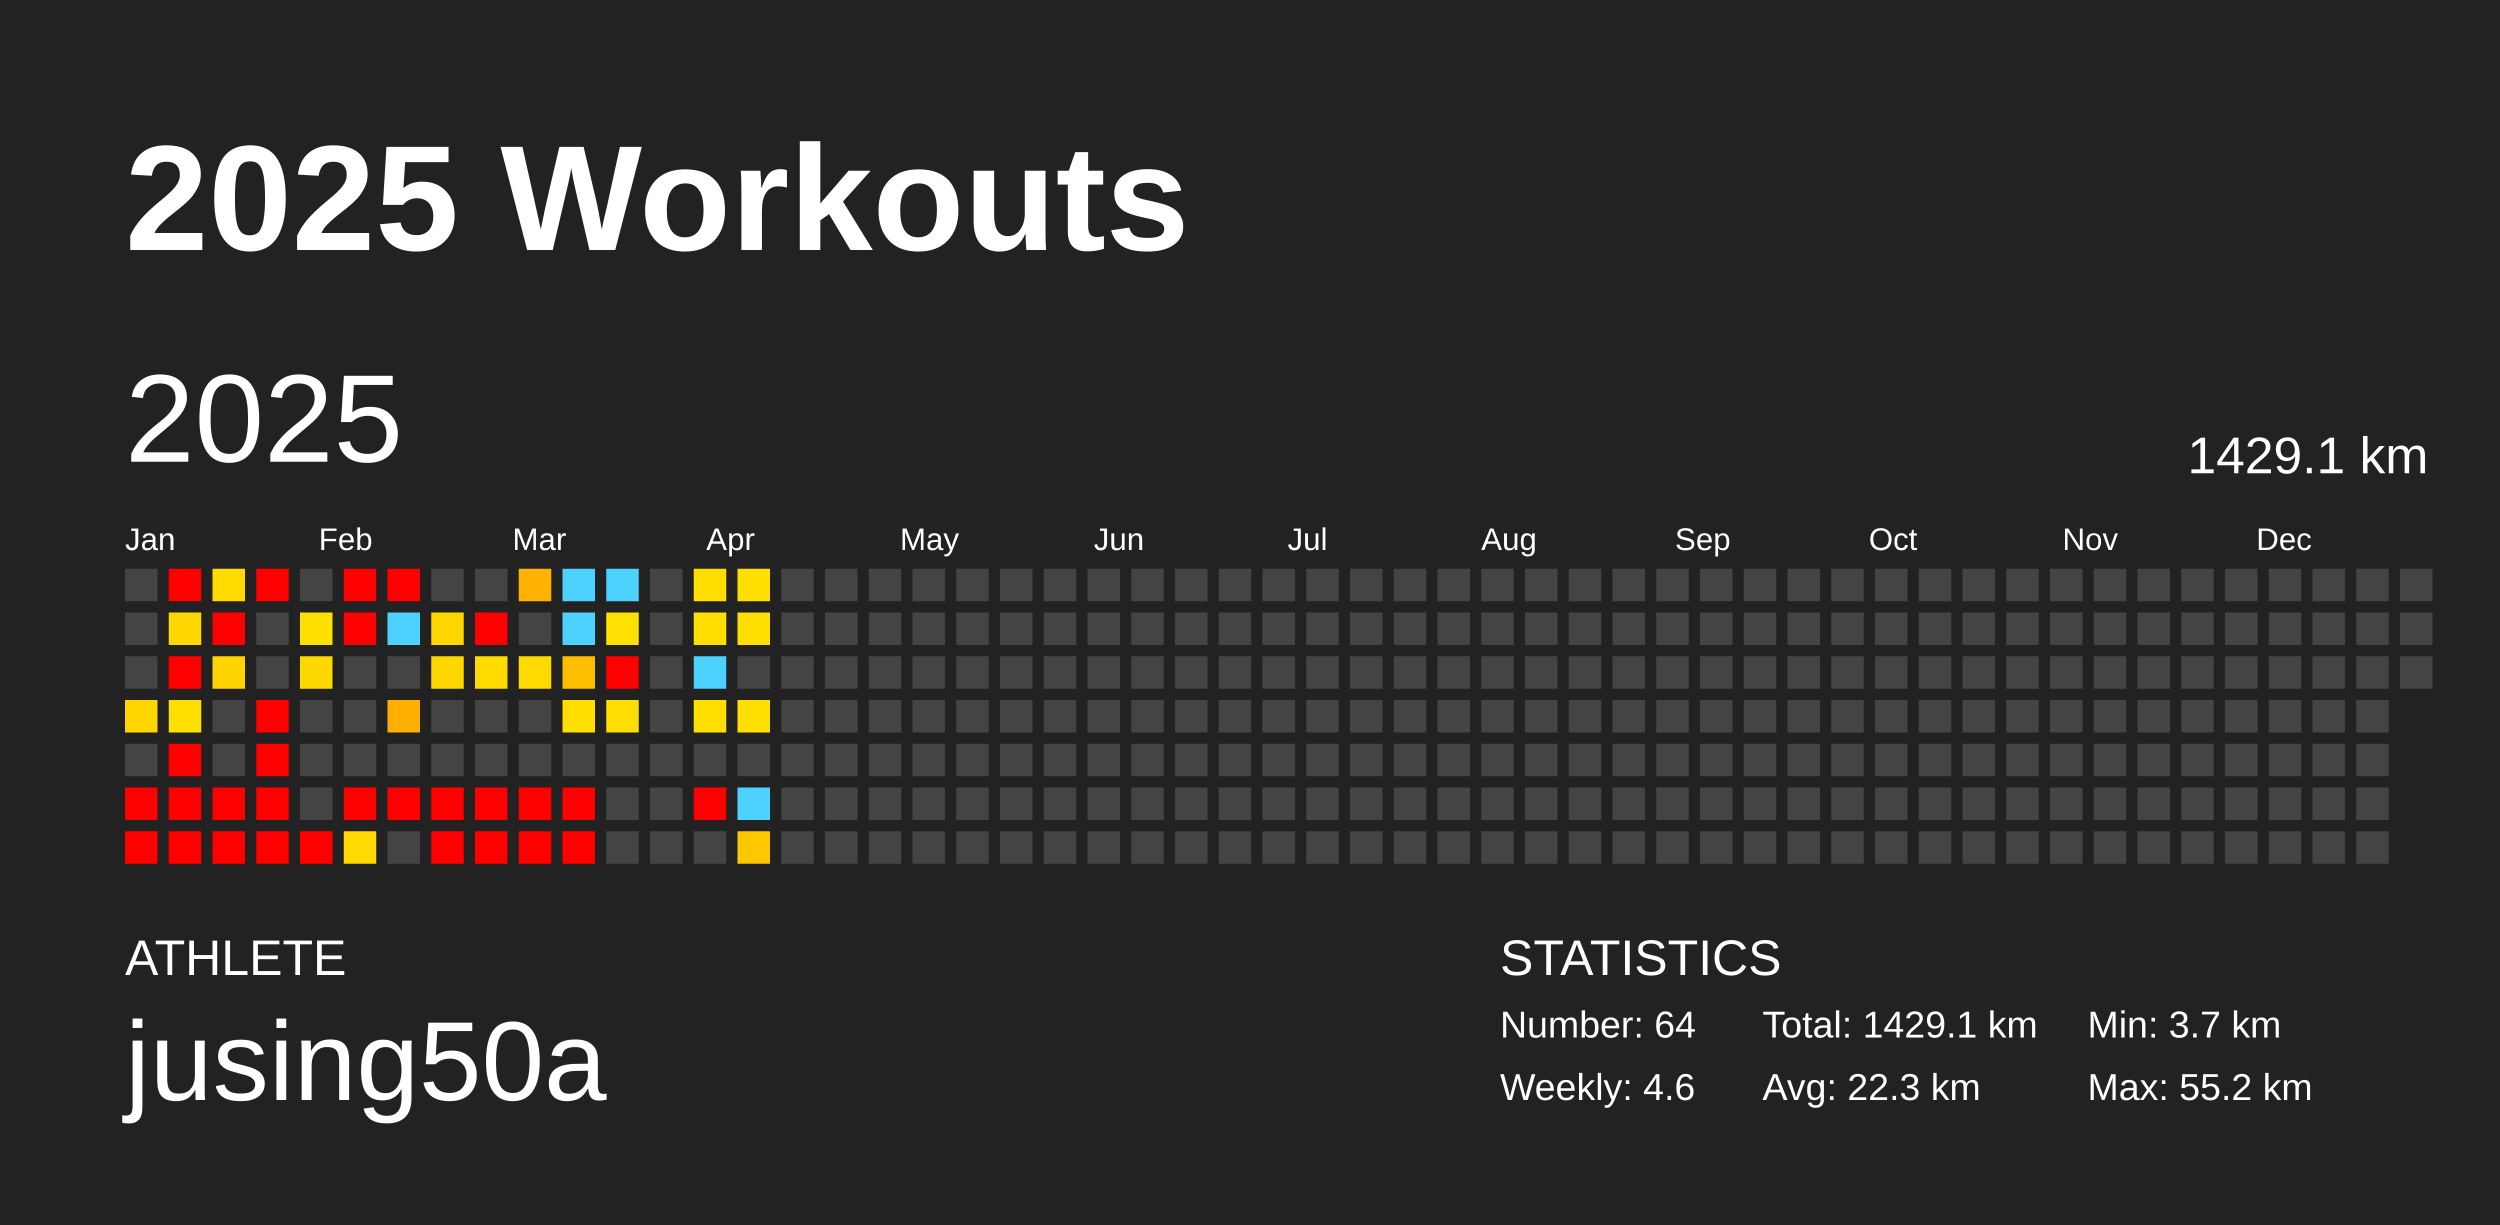
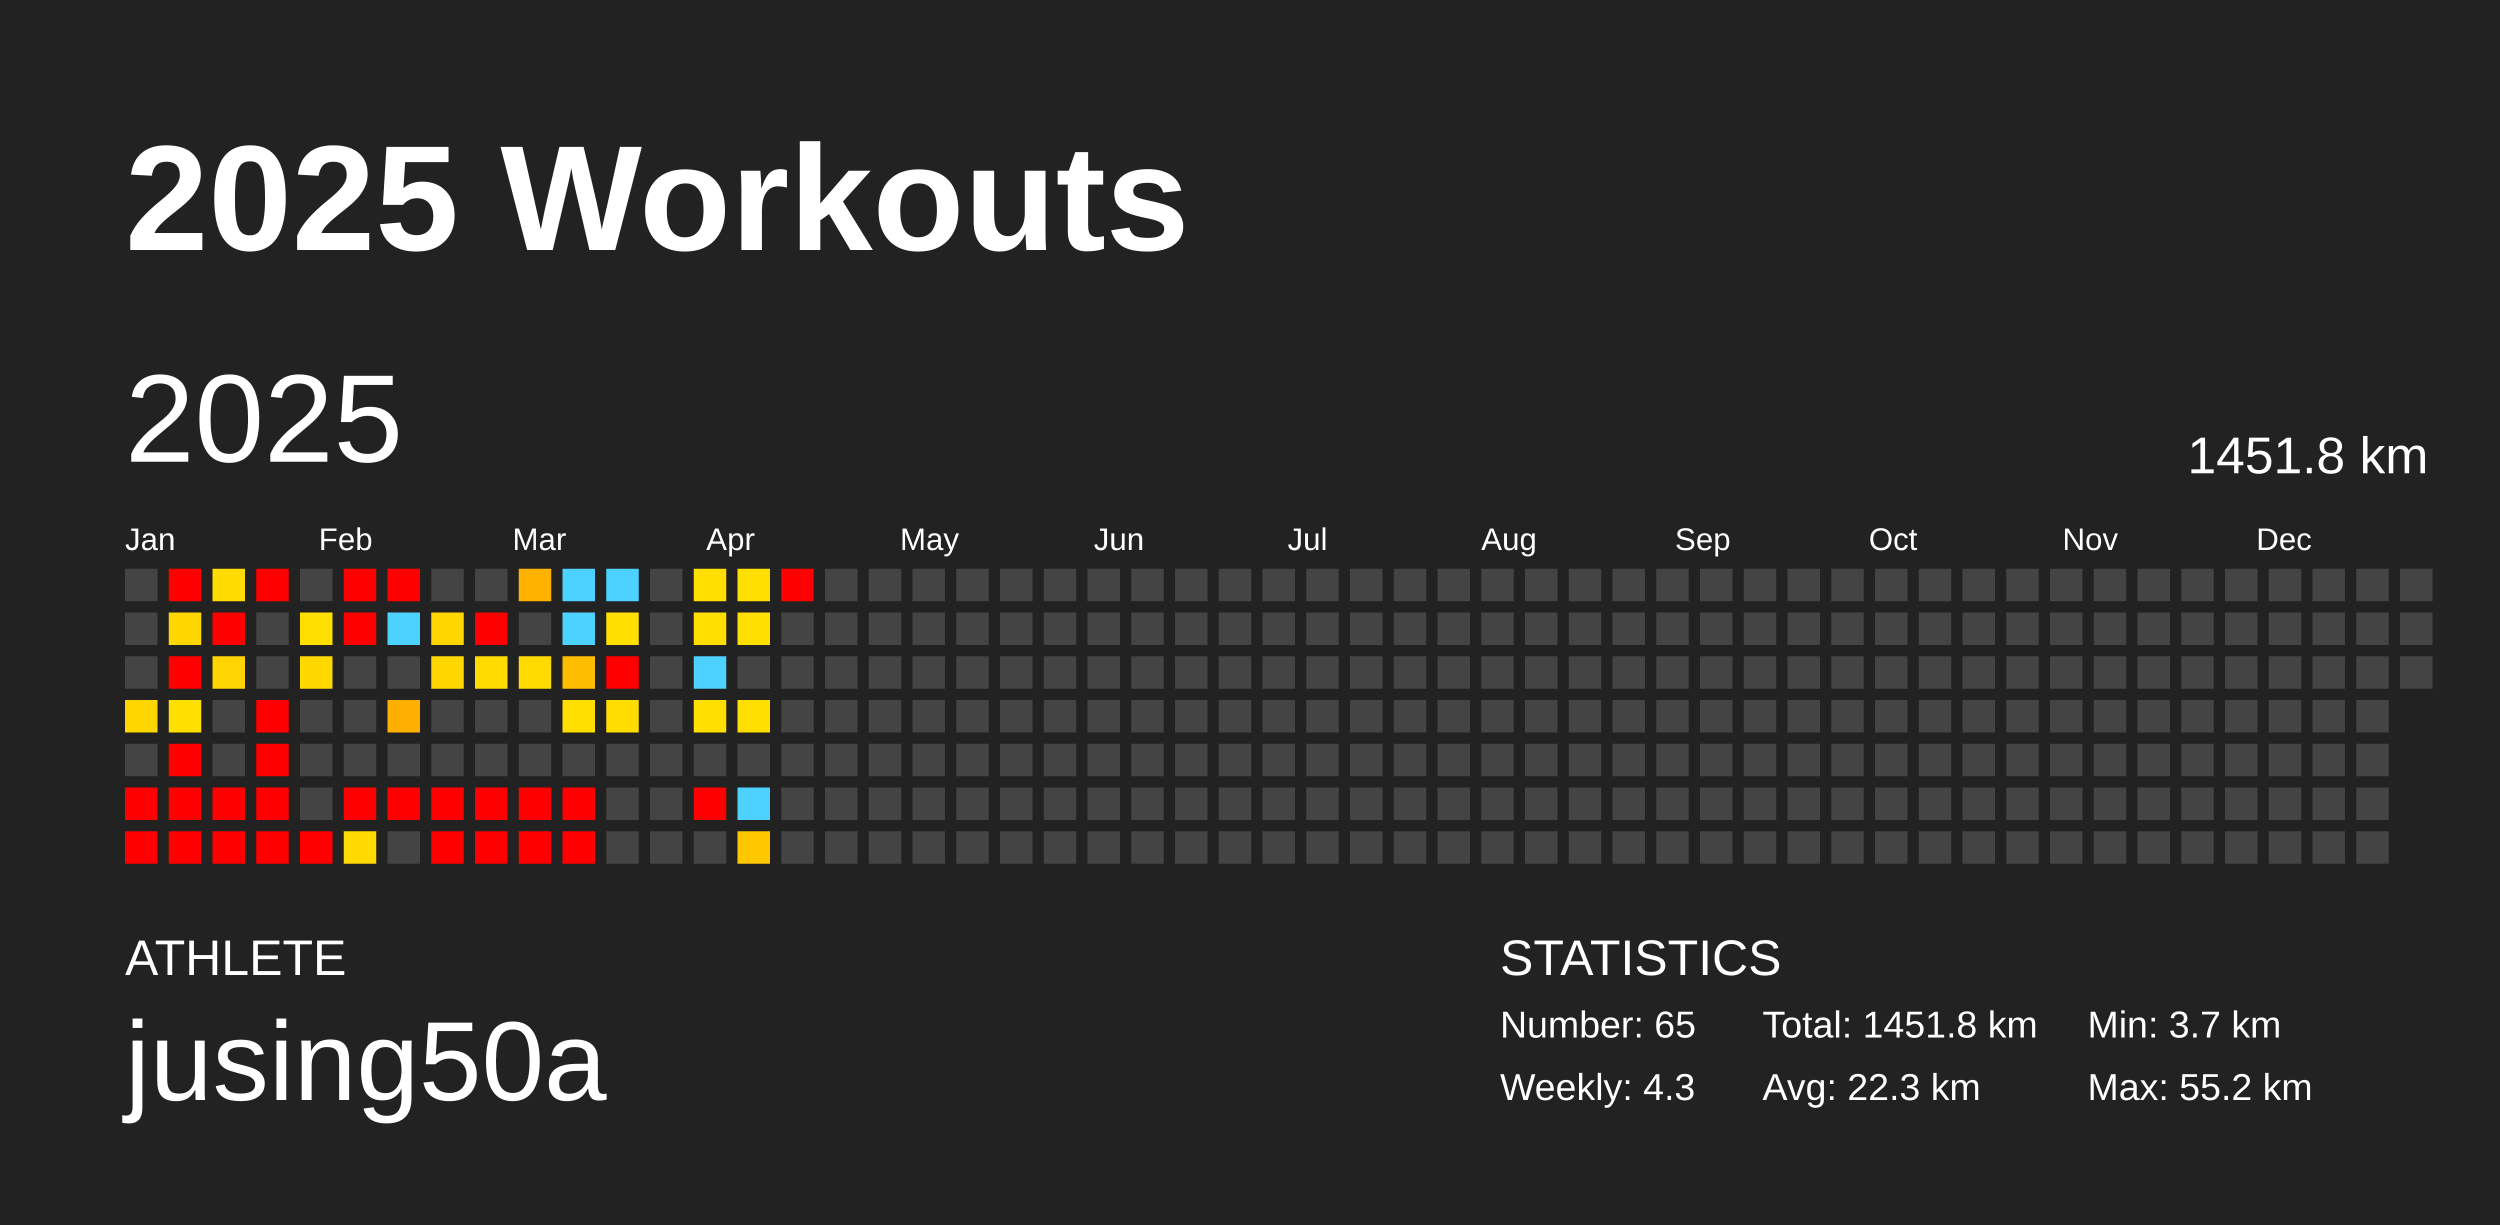
<svg xmlns="http://www.w3.org/2000/svg" baseProfile="full" height="98mm" version="1.1" viewBox="0,0,200,98" width="200mm">
  <defs />
  <rect fill="#222222" height="98" width="200" x="0" y="0" />
  <text fill="#FFFFFF" style="font-size:12px; font-family:Arial; font-weight:bold;" x="10" y="20">2025 Workouts</text>
  <text fill="#FFFFFF" style="font-size:4px; font-family:Arial" x="10" y="78">ATHLETE</text>
  <text fill="#FFFFFF" style="font-size:9px; font-family:Arial" x="10" y="88">jusing50a</text>
  <text fill="#FFFFFF" style="font-size:4px; font-family:Arial" x="120" y="78">STATISTICS</text>
-   <text fill="#FFFFFF" style="font-size:3px; font-family:Arial" x="120" y="83">Number: 64</text>
-   <text fill="#FFFFFF" style="font-size:3px; font-family:Arial" x="120" y="88">Weekly: 4.6</text>
-   <text fill="#FFFFFF" style="font-size:3px; font-family:Arial" x="141" y="83">Total: 1429.1 km</text>
+   <text fill="#FFFFFF" style="font-size:3px; font-family:Arial" x="120" y="83">Number: 65</text>
+   <text fill="#FFFFFF" style="font-size:3px; font-family:Arial" x="120" y="88">Weekly: 4.3</text>
+   <text fill="#FFFFFF" style="font-size:3px; font-family:Arial" x="141" y="83">Total: 1451.8 km</text>
  <text fill="#FFFFFF" style="font-size:3px; font-family:Arial" x="141" y="88">Avg: 22.3 km</text>
  <text fill="#FFFFFF" style="font-size:3px; font-family:Arial" x="167" y="83">Min: 3.7 km</text>
  <text fill="#FFFFFF" style="font-size:3px; font-family:Arial" x="167" y="88">Max: 55.2 km</text>
  <text dominant-baseline="hanging" fill="#FFFFFF" style="font-size:10.0px; font-family:Arial;" x="10" y="30">2025</text>
-   <text dominant-baseline="hanging" fill="#FFFFFF" style="font-size:4.125px; font-family:Arial;" x="175" y="35">1429.1 km</text>
+   <text dominant-baseline="hanging" fill="#FFFFFF" style="font-size:4.125px; font-family:Arial;" x="175" y="35">1451.8 km</text>
  <text fill="#FFFFFF" style="font-size:2.5px; font-family:Arial" x="10.0" y="44">Jan</text>
  <text fill="#FFFFFF" style="font-size:2.5px; font-family:Arial" x="25.5" y="44">Feb</text>
  <text fill="#FFFFFF" style="font-size:2.5px; font-family:Arial" x="41.0" y="44">Mar</text>
  <text fill="#FFFFFF" style="font-size:2.5px; font-family:Arial" x="56.5" y="44">Apr</text>
  <text fill="#FFFFFF" style="font-size:2.5px; font-family:Arial" x="72.0" y="44">May</text>
  <text fill="#FFFFFF" style="font-size:2.5px; font-family:Arial" x="87.5" y="44">Jun</text>
  <text fill="#FFFFFF" style="font-size:2.5px; font-family:Arial" x="103.0" y="44">Jul</text>
  <text fill="#FFFFFF" style="font-size:2.5px; font-family:Arial" x="118.5" y="44">Aug</text>
  <text fill="#FFFFFF" style="font-size:2.5px; font-family:Arial" x="134.0" y="44">Sep</text>
  <text fill="#FFFFFF" style="font-size:2.5px; font-family:Arial" x="149.5" y="44">Oct</text>
  <text fill="#FFFFFF" style="font-size:2.5px; font-family:Arial" x="165.0" y="44">Nov</text>
  <text fill="#FFFFFF" style="font-size:2.5px; font-family:Arial" x="180.5" y="44">Dec</text>
  <rect fill="#444444" height="2.6" width="2.6" x="10.0" y="45.5" />
  <rect fill="#444444" height="2.6" width="2.6" x="10.0" y="49.0" />
  <rect fill="#444444" height="2.6" width="2.6" x="10.0" y="52.5" />
  <rect fill="#ffd600" height="2.6" width="2.6" x="10.0" y="56.0" />
  <rect fill="#444444" height="2.6" width="2.6" x="10.0" y="59.5" />
  <rect fill="red" height="2.6" width="2.6" x="10.0" y="63.0" />
  <rect fill="red" height="2.6" width="2.6" x="10.0" y="66.5" />
  <rect fill="red" height="2.6" width="2.6" x="13.5" y="45.5" />
  <rect fill="#ffd700" height="2.6" width="2.6" x="13.5" y="49.0" />
  <rect fill="red" height="2.6" width="2.6" x="13.5" y="52.5" />
  <rect fill="#ffdf00" height="2.6" width="2.6" x="13.5" y="56.0" />
  <rect fill="red" height="2.6" width="2.6" x="13.5" y="59.5" />
  <rect fill="red" height="2.6" width="2.6" x="13.5" y="63.0" />
  <rect fill="red" height="2.6" width="2.6" x="13.5" y="66.5" />
  <rect fill="#ffdb00" height="2.6" width="2.6" x="17.0" y="45.5" />
  <rect fill="red" height="2.6" width="2.6" x="17.0" y="49.0" />
  <rect fill="#ffd400" height="2.6" width="2.6" x="17.0" y="52.5" />
  <rect fill="#444444" height="2.6" width="2.6" x="17.0" y="56.0" />
  <rect fill="#444444" height="2.6" width="2.6" x="17.0" y="59.5" />
  <rect fill="red" height="2.6" width="2.6" x="17.0" y="63.0" />
  <rect fill="red" height="2.6" width="2.6" x="17.0" y="66.5" />
  <rect fill="red" height="2.6" width="2.6" x="20.5" y="45.5" />
  <rect fill="#444444" height="2.6" width="2.6" x="20.5" y="49.0" />
  <rect fill="#444444" height="2.6" width="2.6" x="20.5" y="52.5" />
  <rect fill="red" height="2.6" width="2.6" x="20.5" y="56.0" />
  <rect fill="red" height="2.6" width="2.6" x="20.5" y="59.5" />
  <rect fill="red" height="2.6" width="2.6" x="20.5" y="63.0" />
  <rect fill="red" height="2.6" width="2.6" x="20.5" y="66.5" />
  <rect fill="#444444" height="2.6" width="2.6" x="24.0" y="45.5" />
  <rect fill="#ffdf00" height="2.6" width="2.6" x="24.0" y="49.0" />
  <rect fill="#ffd800" height="2.6" width="2.6" x="24.0" y="52.5" />
  <rect fill="#444444" height="2.6" width="2.6" x="24.0" y="56.0" />
  <rect fill="#444444" height="2.6" width="2.6" x="24.0" y="59.5" />
  <rect fill="#444444" height="2.6" width="2.6" x="24.0" y="63.0" />
  <rect fill="red" height="2.6" width="2.6" x="24.0" y="66.5" />
  <rect fill="red" height="2.6" width="2.6" x="27.5" y="45.5" />
  <rect fill="red" height="2.6" width="2.6" x="27.5" y="49.0" />
  <rect fill="#444444" height="2.6" width="2.6" x="27.5" y="52.5" />
  <rect fill="#444444" height="2.6" width="2.6" x="27.5" y="56.0" />
  <rect fill="#444444" height="2.6" width="2.6" x="27.5" y="59.5" />
  <rect fill="red" height="2.6" width="2.6" x="27.5" y="63.0" />
  <rect fill="#ffd900" height="2.6" width="2.6" x="27.5" y="66.5" />
  <rect fill="red" height="2.6" width="2.6" x="31.0" y="45.5" />
  <rect fill="#4dd2ff" height="2.6" width="2.6" x="31.0" y="49.0" />
  <rect fill="#444444" height="2.6" width="2.6" x="31.0" y="52.5" />
  <rect fill="#ffaf00" height="2.6" width="2.6" x="31.0" y="56.0" />
  <rect fill="#444444" height="2.6" width="2.6" x="31.0" y="59.5" />
  <rect fill="red" height="2.6" width="2.6" x="31.0" y="63.0" />
  <rect fill="#444444" height="2.6" width="2.6" x="31.0" y="66.5" />
  <rect fill="#444444" height="2.6" width="2.6" x="34.5" y="45.5" />
  <rect fill="#ffd600" height="2.6" width="2.6" x="34.5" y="49.0" />
  <rect fill="#ffd700" height="2.6" width="2.6" x="34.5" y="52.5" />
  <rect fill="#444444" height="2.6" width="2.6" x="34.5" y="56.0" />
  <rect fill="#444444" height="2.6" width="2.6" x="34.5" y="59.5" />
  <rect fill="red" height="2.6" width="2.6" x="34.5" y="63.0" />
  <rect fill="red" height="2.6" width="2.6" x="34.5" y="66.5" />
  <rect fill="#444444" height="2.6" width="2.6" x="38.0" y="45.5" />
  <rect fill="red" height="2.6" width="2.6" x="38.0" y="49.0" />
  <rect fill="#ffdb00" height="2.6" width="2.6" x="38.0" y="52.5" />
  <rect fill="#444444" height="2.6" width="2.6" x="38.0" y="56.0" />
  <rect fill="#444444" height="2.6" width="2.6" x="38.0" y="59.5" />
  <rect fill="red" height="2.6" width="2.6" x="38.0" y="63.0" />
  <rect fill="red" height="2.6" width="2.6" x="38.0" y="66.5" />
  <rect fill="#ffb200" height="2.6" width="2.6" x="41.5" y="45.5" />
  <rect fill="#444444" height="2.6" width="2.6" x="41.5" y="49.0" />
  <rect fill="#ffda00" height="2.6" width="2.6" x="41.5" y="52.5" />
  <rect fill="#444444" height="2.6" width="2.6" x="41.5" y="56.0" />
  <rect fill="#444444" height="2.6" width="2.6" x="41.5" y="59.5" />
  <rect fill="red" height="2.6" width="2.6" x="41.5" y="63.0" />
  <rect fill="red" height="2.6" width="2.6" x="41.5" y="66.5" />
  <rect fill="#4dd2ff" height="2.6" width="2.6" x="45.0" y="45.5" />
  <rect fill="#4dd2ff" height="2.6" width="2.6" x="45.0" y="49.0" />
  <rect fill="#ffbd00" height="2.6" width="2.6" x="45.0" y="52.5" />
  <rect fill="#ffde00" height="2.6" width="2.6" x="45.0" y="56.0" />
  <rect fill="#444444" height="2.6" width="2.6" x="45.0" y="59.5" />
  <rect fill="red" height="2.6" width="2.6" x="45.0" y="63.0" />
  <rect fill="red" height="2.6" width="2.6" x="45.0" y="66.5" />
  <rect fill="#4dd2ff" height="2.6" width="2.6" x="48.5" y="45.5" />
  <rect fill="#ffe000" height="2.6" width="2.6" x="48.5" y="49.0" />
  <rect fill="red" height="2.6" width="2.6" x="48.5" y="52.5" />
  <rect fill="#ffdd00" height="2.6" width="2.6" x="48.5" y="56.0" />
  <rect fill="#444444" height="2.6" width="2.6" x="48.5" y="59.5" />
  <rect fill="#444444" height="2.6" width="2.6" x="48.5" y="63.0" />
  <rect fill="#444444" height="2.6" width="2.6" x="48.5" y="66.5" />
  <rect fill="#444444" height="2.6" width="2.6" x="52.0" y="45.5" />
  <rect fill="#444444" height="2.6" width="2.6" x="52.0" y="49.0" />
  <rect fill="#444444" height="2.6" width="2.6" x="52.0" y="52.5" />
  <rect fill="#444444" height="2.6" width="2.6" x="52.0" y="56.0" />
  <rect fill="#444444" height="2.6" width="2.6" x="52.0" y="59.5" />
  <rect fill="#444444" height="2.6" width="2.6" x="52.0" y="63.0" />
  <rect fill="#444444" height="2.6" width="2.6" x="52.0" y="66.5" />
  <rect fill="#ffde00" height="2.6" width="2.6" x="55.5" y="45.5" />
  <rect fill="#ffde00" height="2.6" width="2.6" x="55.5" y="49.0" />
  <rect fill="#4dd2ff" height="2.6" width="2.6" x="55.5" y="52.5" />
  <rect fill="#ffdf00" height="2.6" width="2.6" x="55.5" y="56.0" />
  <rect fill="#444444" height="2.6" width="2.6" x="55.5" y="59.5" />
  <rect fill="red" height="2.6" width="2.6" x="55.5" y="63.0" />
  <rect fill="#444444" height="2.6" width="2.6" x="55.5" y="66.5" />
  <rect fill="#ffdf00" height="2.6" width="2.6" x="59.0" y="45.5" />
  <rect fill="#ffdf00" height="2.6" width="2.6" x="59.0" y="49.0" />
  <rect fill="#444444" height="2.6" width="2.6" x="59.0" y="52.5" />
  <rect fill="#ffde00" height="2.6" width="2.6" x="59.0" y="56.0" />
  <rect fill="#444444" height="2.6" width="2.6" x="59.0" y="59.5" />
  <rect fill="#4dd2ff" height="2.6" width="2.6" x="59.0" y="63.0" />
  <rect fill="#ffc700" height="2.6" width="2.6" x="59.0" y="66.5" />
-   <rect fill="#444444" height="2.6" width="2.6" x="62.5" y="45.5" />
+   <rect fill="red" height="2.6" width="2.6" x="62.5" y="45.5" />
  <rect fill="#444444" height="2.6" width="2.6" x="62.5" y="49.0" />
  <rect fill="#444444" height="2.6" width="2.6" x="62.5" y="52.5" />
  <rect fill="#444444" height="2.6" width="2.6" x="62.5" y="56.0" />
  <rect fill="#444444" height="2.6" width="2.6" x="62.5" y="59.5" />
  <rect fill="#444444" height="2.6" width="2.6" x="62.5" y="63.0" />
  <rect fill="#444444" height="2.6" width="2.6" x="62.5" y="66.5" />
  <rect fill="#444444" height="2.6" width="2.6" x="66.0" y="45.5" />
  <rect fill="#444444" height="2.6" width="2.6" x="66.0" y="49.0" />
  <rect fill="#444444" height="2.6" width="2.6" x="66.0" y="52.5" />
  <rect fill="#444444" height="2.6" width="2.6" x="66.0" y="56.0" />
  <rect fill="#444444" height="2.6" width="2.6" x="66.0" y="59.5" />
  <rect fill="#444444" height="2.6" width="2.6" x="66.0" y="63.0" />
  <rect fill="#444444" height="2.6" width="2.6" x="66.0" y="66.5" />
  <rect fill="#444444" height="2.6" width="2.6" x="69.5" y="45.5" />
  <rect fill="#444444" height="2.6" width="2.6" x="69.5" y="49.0" />
  <rect fill="#444444" height="2.6" width="2.6" x="69.5" y="52.5" />
  <rect fill="#444444" height="2.6" width="2.6" x="69.5" y="56.0" />
  <rect fill="#444444" height="2.6" width="2.6" x="69.5" y="59.5" />
  <rect fill="#444444" height="2.6" width="2.6" x="69.5" y="63.0" />
  <rect fill="#444444" height="2.6" width="2.6" x="69.5" y="66.5" />
  <rect fill="#444444" height="2.6" width="2.6" x="73.0" y="45.5" />
  <rect fill="#444444" height="2.6" width="2.6" x="73.0" y="49.0" />
  <rect fill="#444444" height="2.6" width="2.6" x="73.0" y="52.5" />
  <rect fill="#444444" height="2.6" width="2.6" x="73.0" y="56.0" />
  <rect fill="#444444" height="2.6" width="2.6" x="73.0" y="59.5" />
  <rect fill="#444444" height="2.6" width="2.6" x="73.0" y="63.0" />
  <rect fill="#444444" height="2.6" width="2.6" x="73.0" y="66.5" />
  <rect fill="#444444" height="2.6" width="2.6" x="76.5" y="45.5" />
  <rect fill="#444444" height="2.6" width="2.6" x="76.5" y="49.0" />
  <rect fill="#444444" height="2.6" width="2.6" x="76.5" y="52.5" />
  <rect fill="#444444" height="2.6" width="2.6" x="76.5" y="56.0" />
  <rect fill="#444444" height="2.6" width="2.6" x="76.5" y="59.5" />
  <rect fill="#444444" height="2.6" width="2.6" x="76.5" y="63.0" />
  <rect fill="#444444" height="2.6" width="2.6" x="76.5" y="66.5" />
  <rect fill="#444444" height="2.6" width="2.6" x="80.0" y="45.5" />
  <rect fill="#444444" height="2.6" width="2.6" x="80.0" y="49.0" />
  <rect fill="#444444" height="2.6" width="2.6" x="80.0" y="52.5" />
  <rect fill="#444444" height="2.6" width="2.6" x="80.0" y="56.0" />
  <rect fill="#444444" height="2.6" width="2.6" x="80.0" y="59.5" />
  <rect fill="#444444" height="2.6" width="2.6" x="80.0" y="63.0" />
  <rect fill="#444444" height="2.6" width="2.6" x="80.0" y="66.5" />
  <rect fill="#444444" height="2.6" width="2.6" x="83.5" y="45.5" />
  <rect fill="#444444" height="2.6" width="2.6" x="83.5" y="49.0" />
  <rect fill="#444444" height="2.6" width="2.6" x="83.5" y="52.5" />
  <rect fill="#444444" height="2.6" width="2.6" x="83.5" y="56.0" />
  <rect fill="#444444" height="2.6" width="2.6" x="83.5" y="59.5" />
  <rect fill="#444444" height="2.6" width="2.6" x="83.5" y="63.0" />
  <rect fill="#444444" height="2.6" width="2.6" x="83.5" y="66.5" />
  <rect fill="#444444" height="2.6" width="2.6" x="87.0" y="45.5" />
  <rect fill="#444444" height="2.6" width="2.6" x="87.0" y="49.0" />
  <rect fill="#444444" height="2.6" width="2.6" x="87.0" y="52.5" />
  <rect fill="#444444" height="2.6" width="2.6" x="87.0" y="56.0" />
  <rect fill="#444444" height="2.6" width="2.6" x="87.0" y="59.5" />
  <rect fill="#444444" height="2.6" width="2.6" x="87.0" y="63.0" />
  <rect fill="#444444" height="2.6" width="2.6" x="87.0" y="66.5" />
  <rect fill="#444444" height="2.6" width="2.6" x="90.5" y="45.5" />
  <rect fill="#444444" height="2.6" width="2.6" x="90.5" y="49.0" />
  <rect fill="#444444" height="2.6" width="2.6" x="90.5" y="52.5" />
  <rect fill="#444444" height="2.6" width="2.6" x="90.5" y="56.0" />
  <rect fill="#444444" height="2.6" width="2.6" x="90.5" y="59.5" />
  <rect fill="#444444" height="2.6" width="2.6" x="90.5" y="63.0" />
  <rect fill="#444444" height="2.6" width="2.6" x="90.5" y="66.5" />
  <rect fill="#444444" height="2.6" width="2.6" x="94.0" y="45.5" />
  <rect fill="#444444" height="2.6" width="2.6" x="94.0" y="49.0" />
  <rect fill="#444444" height="2.6" width="2.6" x="94.0" y="52.5" />
  <rect fill="#444444" height="2.6" width="2.6" x="94.0" y="56.0" />
  <rect fill="#444444" height="2.6" width="2.6" x="94.0" y="59.5" />
  <rect fill="#444444" height="2.6" width="2.6" x="94.0" y="63.0" />
  <rect fill="#444444" height="2.6" width="2.6" x="94.0" y="66.5" />
  <rect fill="#444444" height="2.6" width="2.6" x="97.5" y="45.5" />
  <rect fill="#444444" height="2.6" width="2.6" x="97.5" y="49.0" />
  <rect fill="#444444" height="2.6" width="2.6" x="97.5" y="52.5" />
  <rect fill="#444444" height="2.6" width="2.6" x="97.5" y="56.0" />
  <rect fill="#444444" height="2.6" width="2.6" x="97.5" y="59.5" />
  <rect fill="#444444" height="2.6" width="2.6" x="97.5" y="63.0" />
  <rect fill="#444444" height="2.6" width="2.6" x="97.5" y="66.5" />
  <rect fill="#444444" height="2.6" width="2.6" x="101.0" y="45.5" />
  <rect fill="#444444" height="2.6" width="2.6" x="101.0" y="49.0" />
  <rect fill="#444444" height="2.6" width="2.6" x="101.0" y="52.5" />
  <rect fill="#444444" height="2.6" width="2.6" x="101.0" y="56.0" />
  <rect fill="#444444" height="2.6" width="2.6" x="101.0" y="59.5" />
  <rect fill="#444444" height="2.6" width="2.6" x="101.0" y="63.0" />
  <rect fill="#444444" height="2.6" width="2.6" x="101.0" y="66.5" />
  <rect fill="#444444" height="2.6" width="2.6" x="104.5" y="45.5" />
  <rect fill="#444444" height="2.6" width="2.6" x="104.5" y="49.0" />
  <rect fill="#444444" height="2.6" width="2.6" x="104.5" y="52.5" />
  <rect fill="#444444" height="2.6" width="2.6" x="104.5" y="56.0" />
  <rect fill="#444444" height="2.6" width="2.6" x="104.5" y="59.5" />
  <rect fill="#444444" height="2.6" width="2.6" x="104.5" y="63.0" />
  <rect fill="#444444" height="2.6" width="2.6" x="104.5" y="66.5" />
  <rect fill="#444444" height="2.6" width="2.6" x="108.0" y="45.5" />
  <rect fill="#444444" height="2.6" width="2.6" x="108.0" y="49.0" />
  <rect fill="#444444" height="2.6" width="2.6" x="108.0" y="52.5" />
  <rect fill="#444444" height="2.6" width="2.6" x="108.0" y="56.0" />
  <rect fill="#444444" height="2.6" width="2.6" x="108.0" y="59.5" />
  <rect fill="#444444" height="2.6" width="2.6" x="108.0" y="63.0" />
  <rect fill="#444444" height="2.6" width="2.6" x="108.0" y="66.5" />
  <rect fill="#444444" height="2.6" width="2.6" x="111.5" y="45.5" />
  <rect fill="#444444" height="2.6" width="2.6" x="111.5" y="49.0" />
  <rect fill="#444444" height="2.6" width="2.6" x="111.5" y="52.5" />
  <rect fill="#444444" height="2.6" width="2.6" x="111.5" y="56.0" />
  <rect fill="#444444" height="2.6" width="2.6" x="111.5" y="59.5" />
  <rect fill="#444444" height="2.6" width="2.6" x="111.5" y="63.0" />
  <rect fill="#444444" height="2.6" width="2.6" x="111.5" y="66.5" />
  <rect fill="#444444" height="2.6" width="2.6" x="115.0" y="45.5" />
  <rect fill="#444444" height="2.6" width="2.6" x="115.0" y="49.0" />
  <rect fill="#444444" height="2.6" width="2.6" x="115.0" y="52.5" />
  <rect fill="#444444" height="2.6" width="2.6" x="115.0" y="56.0" />
  <rect fill="#444444" height="2.6" width="2.6" x="115.0" y="59.5" />
  <rect fill="#444444" height="2.6" width="2.6" x="115.0" y="63.0" />
  <rect fill="#444444" height="2.6" width="2.6" x="115.0" y="66.5" />
  <rect fill="#444444" height="2.6" width="2.6" x="118.5" y="45.5" />
  <rect fill="#444444" height="2.6" width="2.6" x="118.5" y="49.0" />
  <rect fill="#444444" height="2.6" width="2.6" x="118.5" y="52.5" />
  <rect fill="#444444" height="2.6" width="2.6" x="118.5" y="56.0" />
  <rect fill="#444444" height="2.6" width="2.6" x="118.5" y="59.5" />
  <rect fill="#444444" height="2.6" width="2.6" x="118.5" y="63.0" />
  <rect fill="#444444" height="2.6" width="2.6" x="118.5" y="66.5" />
  <rect fill="#444444" height="2.6" width="2.6" x="122.0" y="45.5" />
  <rect fill="#444444" height="2.6" width="2.6" x="122.0" y="49.0" />
  <rect fill="#444444" height="2.6" width="2.6" x="122.0" y="52.5" />
  <rect fill="#444444" height="2.6" width="2.6" x="122.0" y="56.0" />
  <rect fill="#444444" height="2.6" width="2.6" x="122.0" y="59.5" />
  <rect fill="#444444" height="2.6" width="2.6" x="122.0" y="63.0" />
  <rect fill="#444444" height="2.6" width="2.6" x="122.0" y="66.5" />
  <rect fill="#444444" height="2.6" width="2.6" x="125.5" y="45.5" />
  <rect fill="#444444" height="2.6" width="2.6" x="125.5" y="49.0" />
  <rect fill="#444444" height="2.6" width="2.6" x="125.5" y="52.5" />
  <rect fill="#444444" height="2.6" width="2.6" x="125.5" y="56.0" />
  <rect fill="#444444" height="2.6" width="2.6" x="125.5" y="59.5" />
  <rect fill="#444444" height="2.6" width="2.6" x="125.5" y="63.0" />
  <rect fill="#444444" height="2.6" width="2.6" x="125.5" y="66.5" />
  <rect fill="#444444" height="2.6" width="2.6" x="129.0" y="45.5" />
  <rect fill="#444444" height="2.6" width="2.6" x="129.0" y="49.0" />
  <rect fill="#444444" height="2.6" width="2.6" x="129.0" y="52.5" />
  <rect fill="#444444" height="2.6" width="2.6" x="129.0" y="56.0" />
  <rect fill="#444444" height="2.6" width="2.6" x="129.0" y="59.5" />
  <rect fill="#444444" height="2.6" width="2.6" x="129.0" y="63.0" />
  <rect fill="#444444" height="2.6" width="2.6" x="129.0" y="66.5" />
  <rect fill="#444444" height="2.6" width="2.6" x="132.5" y="45.5" />
  <rect fill="#444444" height="2.6" width="2.6" x="132.5" y="49.0" />
  <rect fill="#444444" height="2.6" width="2.6" x="132.5" y="52.5" />
  <rect fill="#444444" height="2.6" width="2.6" x="132.5" y="56.0" />
  <rect fill="#444444" height="2.6" width="2.6" x="132.5" y="59.5" />
  <rect fill="#444444" height="2.6" width="2.6" x="132.5" y="63.0" />
  <rect fill="#444444" height="2.6" width="2.6" x="132.5" y="66.5" />
  <rect fill="#444444" height="2.6" width="2.6" x="136.0" y="45.5" />
  <rect fill="#444444" height="2.6" width="2.6" x="136.0" y="49.0" />
  <rect fill="#444444" height="2.6" width="2.6" x="136.0" y="52.5" />
  <rect fill="#444444" height="2.6" width="2.6" x="136.0" y="56.0" />
  <rect fill="#444444" height="2.6" width="2.6" x="136.0" y="59.5" />
  <rect fill="#444444" height="2.6" width="2.6" x="136.0" y="63.0" />
  <rect fill="#444444" height="2.6" width="2.6" x="136.0" y="66.5" />
  <rect fill="#444444" height="2.6" width="2.6" x="139.5" y="45.5" />
  <rect fill="#444444" height="2.6" width="2.6" x="139.5" y="49.0" />
  <rect fill="#444444" height="2.6" width="2.6" x="139.5" y="52.5" />
  <rect fill="#444444" height="2.6" width="2.6" x="139.5" y="56.0" />
  <rect fill="#444444" height="2.6" width="2.6" x="139.5" y="59.5" />
  <rect fill="#444444" height="2.6" width="2.6" x="139.5" y="63.0" />
  <rect fill="#444444" height="2.6" width="2.6" x="139.5" y="66.5" />
  <rect fill="#444444" height="2.6" width="2.6" x="143.0" y="45.5" />
  <rect fill="#444444" height="2.6" width="2.6" x="143.0" y="49.0" />
  <rect fill="#444444" height="2.6" width="2.6" x="143.0" y="52.5" />
  <rect fill="#444444" height="2.6" width="2.6" x="143.0" y="56.0" />
  <rect fill="#444444" height="2.6" width="2.6" x="143.0" y="59.5" />
  <rect fill="#444444" height="2.6" width="2.6" x="143.0" y="63.0" />
  <rect fill="#444444" height="2.6" width="2.6" x="143.0" y="66.5" />
  <rect fill="#444444" height="2.6" width="2.6" x="146.5" y="45.5" />
  <rect fill="#444444" height="2.6" width="2.6" x="146.5" y="49.0" />
  <rect fill="#444444" height="2.6" width="2.6" x="146.5" y="52.5" />
  <rect fill="#444444" height="2.6" width="2.6" x="146.5" y="56.0" />
  <rect fill="#444444" height="2.6" width="2.6" x="146.5" y="59.5" />
  <rect fill="#444444" height="2.6" width="2.6" x="146.5" y="63.0" />
  <rect fill="#444444" height="2.6" width="2.6" x="146.5" y="66.5" />
  <rect fill="#444444" height="2.6" width="2.6" x="150.0" y="45.5" />
  <rect fill="#444444" height="2.6" width="2.6" x="150.0" y="49.0" />
  <rect fill="#444444" height="2.6" width="2.6" x="150.0" y="52.5" />
  <rect fill="#444444" height="2.6" width="2.6" x="150.0" y="56.0" />
  <rect fill="#444444" height="2.6" width="2.6" x="150.0" y="59.5" />
  <rect fill="#444444" height="2.6" width="2.6" x="150.0" y="63.0" />
  <rect fill="#444444" height="2.6" width="2.6" x="150.0" y="66.5" />
  <rect fill="#444444" height="2.6" width="2.6" x="153.5" y="45.5" />
  <rect fill="#444444" height="2.6" width="2.6" x="153.5" y="49.0" />
  <rect fill="#444444" height="2.6" width="2.6" x="153.5" y="52.5" />
  <rect fill="#444444" height="2.6" width="2.6" x="153.5" y="56.0" />
  <rect fill="#444444" height="2.6" width="2.6" x="153.5" y="59.5" />
  <rect fill="#444444" height="2.6" width="2.6" x="153.5" y="63.0" />
  <rect fill="#444444" height="2.6" width="2.6" x="153.5" y="66.5" />
  <rect fill="#444444" height="2.6" width="2.6" x="157.0" y="45.5" />
  <rect fill="#444444" height="2.6" width="2.6" x="157.0" y="49.0" />
  <rect fill="#444444" height="2.6" width="2.6" x="157.0" y="52.5" />
  <rect fill="#444444" height="2.6" width="2.6" x="157.0" y="56.0" />
  <rect fill="#444444" height="2.6" width="2.6" x="157.0" y="59.5" />
  <rect fill="#444444" height="2.6" width="2.6" x="157.0" y="63.0" />
  <rect fill="#444444" height="2.6" width="2.6" x="157.0" y="66.5" />
  <rect fill="#444444" height="2.6" width="2.6" x="160.5" y="45.5" />
  <rect fill="#444444" height="2.6" width="2.6" x="160.5" y="49.0" />
  <rect fill="#444444" height="2.6" width="2.6" x="160.5" y="52.5" />
  <rect fill="#444444" height="2.6" width="2.6" x="160.5" y="56.0" />
  <rect fill="#444444" height="2.6" width="2.6" x="160.5" y="59.5" />
  <rect fill="#444444" height="2.6" width="2.6" x="160.5" y="63.0" />
  <rect fill="#444444" height="2.6" width="2.6" x="160.5" y="66.5" />
  <rect fill="#444444" height="2.6" width="2.6" x="164.0" y="45.5" />
  <rect fill="#444444" height="2.6" width="2.6" x="164.0" y="49.0" />
  <rect fill="#444444" height="2.6" width="2.6" x="164.0" y="52.5" />
  <rect fill="#444444" height="2.6" width="2.6" x="164.0" y="56.0" />
  <rect fill="#444444" height="2.6" width="2.6" x="164.0" y="59.5" />
  <rect fill="#444444" height="2.6" width="2.6" x="164.0" y="63.0" />
  <rect fill="#444444" height="2.6" width="2.6" x="164.0" y="66.5" />
  <rect fill="#444444" height="2.6" width="2.6" x="167.5" y="45.5" />
  <rect fill="#444444" height="2.6" width="2.6" x="167.5" y="49.0" />
  <rect fill="#444444" height="2.6" width="2.6" x="167.5" y="52.5" />
  <rect fill="#444444" height="2.6" width="2.6" x="167.5" y="56.0" />
  <rect fill="#444444" height="2.6" width="2.6" x="167.5" y="59.5" />
  <rect fill="#444444" height="2.6" width="2.6" x="167.5" y="63.0" />
  <rect fill="#444444" height="2.6" width="2.6" x="167.5" y="66.5" />
  <rect fill="#444444" height="2.6" width="2.6" x="171.0" y="45.5" />
  <rect fill="#444444" height="2.6" width="2.6" x="171.0" y="49.0" />
  <rect fill="#444444" height="2.6" width="2.6" x="171.0" y="52.5" />
  <rect fill="#444444" height="2.6" width="2.6" x="171.0" y="56.0" />
  <rect fill="#444444" height="2.6" width="2.6" x="171.0" y="59.5" />
  <rect fill="#444444" height="2.6" width="2.6" x="171.0" y="63.0" />
  <rect fill="#444444" height="2.6" width="2.6" x="171.0" y="66.5" />
  <rect fill="#444444" height="2.6" width="2.6" x="174.5" y="45.5" />
  <rect fill="#444444" height="2.6" width="2.6" x="174.5" y="49.0" />
  <rect fill="#444444" height="2.6" width="2.6" x="174.5" y="52.5" />
  <rect fill="#444444" height="2.6" width="2.6" x="174.5" y="56.0" />
  <rect fill="#444444" height="2.6" width="2.6" x="174.5" y="59.5" />
  <rect fill="#444444" height="2.6" width="2.6" x="174.5" y="63.0" />
  <rect fill="#444444" height="2.6" width="2.6" x="174.5" y="66.5" />
  <rect fill="#444444" height="2.6" width="2.6" x="178.0" y="45.5" />
  <rect fill="#444444" height="2.6" width="2.6" x="178.0" y="49.0" />
  <rect fill="#444444" height="2.6" width="2.6" x="178.0" y="52.5" />
  <rect fill="#444444" height="2.6" width="2.6" x="178.0" y="56.0" />
  <rect fill="#444444" height="2.6" width="2.6" x="178.0" y="59.5" />
  <rect fill="#444444" height="2.6" width="2.6" x="178.0" y="63.0" />
  <rect fill="#444444" height="2.6" width="2.6" x="178.0" y="66.5" />
  <rect fill="#444444" height="2.6" width="2.6" x="181.5" y="45.5" />
  <rect fill="#444444" height="2.6" width="2.6" x="181.5" y="49.0" />
  <rect fill="#444444" height="2.6" width="2.6" x="181.5" y="52.5" />
  <rect fill="#444444" height="2.6" width="2.6" x="181.5" y="56.0" />
  <rect fill="#444444" height="2.6" width="2.6" x="181.5" y="59.5" />
  <rect fill="#444444" height="2.6" width="2.6" x="181.5" y="63.0" />
  <rect fill="#444444" height="2.6" width="2.6" x="181.5" y="66.5" />
  <rect fill="#444444" height="2.6" width="2.6" x="185.0" y="45.5" />
  <rect fill="#444444" height="2.6" width="2.6" x="185.0" y="49.0" />
  <rect fill="#444444" height="2.6" width="2.6" x="185.0" y="52.5" />
  <rect fill="#444444" height="2.6" width="2.6" x="185.0" y="56.0" />
  <rect fill="#444444" height="2.6" width="2.6" x="185.0" y="59.5" />
  <rect fill="#444444" height="2.6" width="2.6" x="185.0" y="63.0" />
  <rect fill="#444444" height="2.6" width="2.6" x="185.0" y="66.5" />
  <rect fill="#444444" height="2.6" width="2.6" x="188.5" y="45.5" />
  <rect fill="#444444" height="2.6" width="2.6" x="188.5" y="49.0" />
  <rect fill="#444444" height="2.6" width="2.6" x="188.5" y="52.5" />
  <rect fill="#444444" height="2.6" width="2.6" x="188.5" y="56.0" />
  <rect fill="#444444" height="2.6" width="2.6" x="188.5" y="59.5" />
  <rect fill="#444444" height="2.6" width="2.6" x="188.5" y="63.0" />
  <rect fill="#444444" height="2.6" width="2.6" x="188.5" y="66.5" />
  <rect fill="#444444" height="2.6" width="2.6" x="192.0" y="45.5" />
  <rect fill="#444444" height="2.6" width="2.6" x="192.0" y="49.0" />
  <rect fill="#444444" height="2.6" width="2.6" x="192.0" y="52.5" />
</svg>
